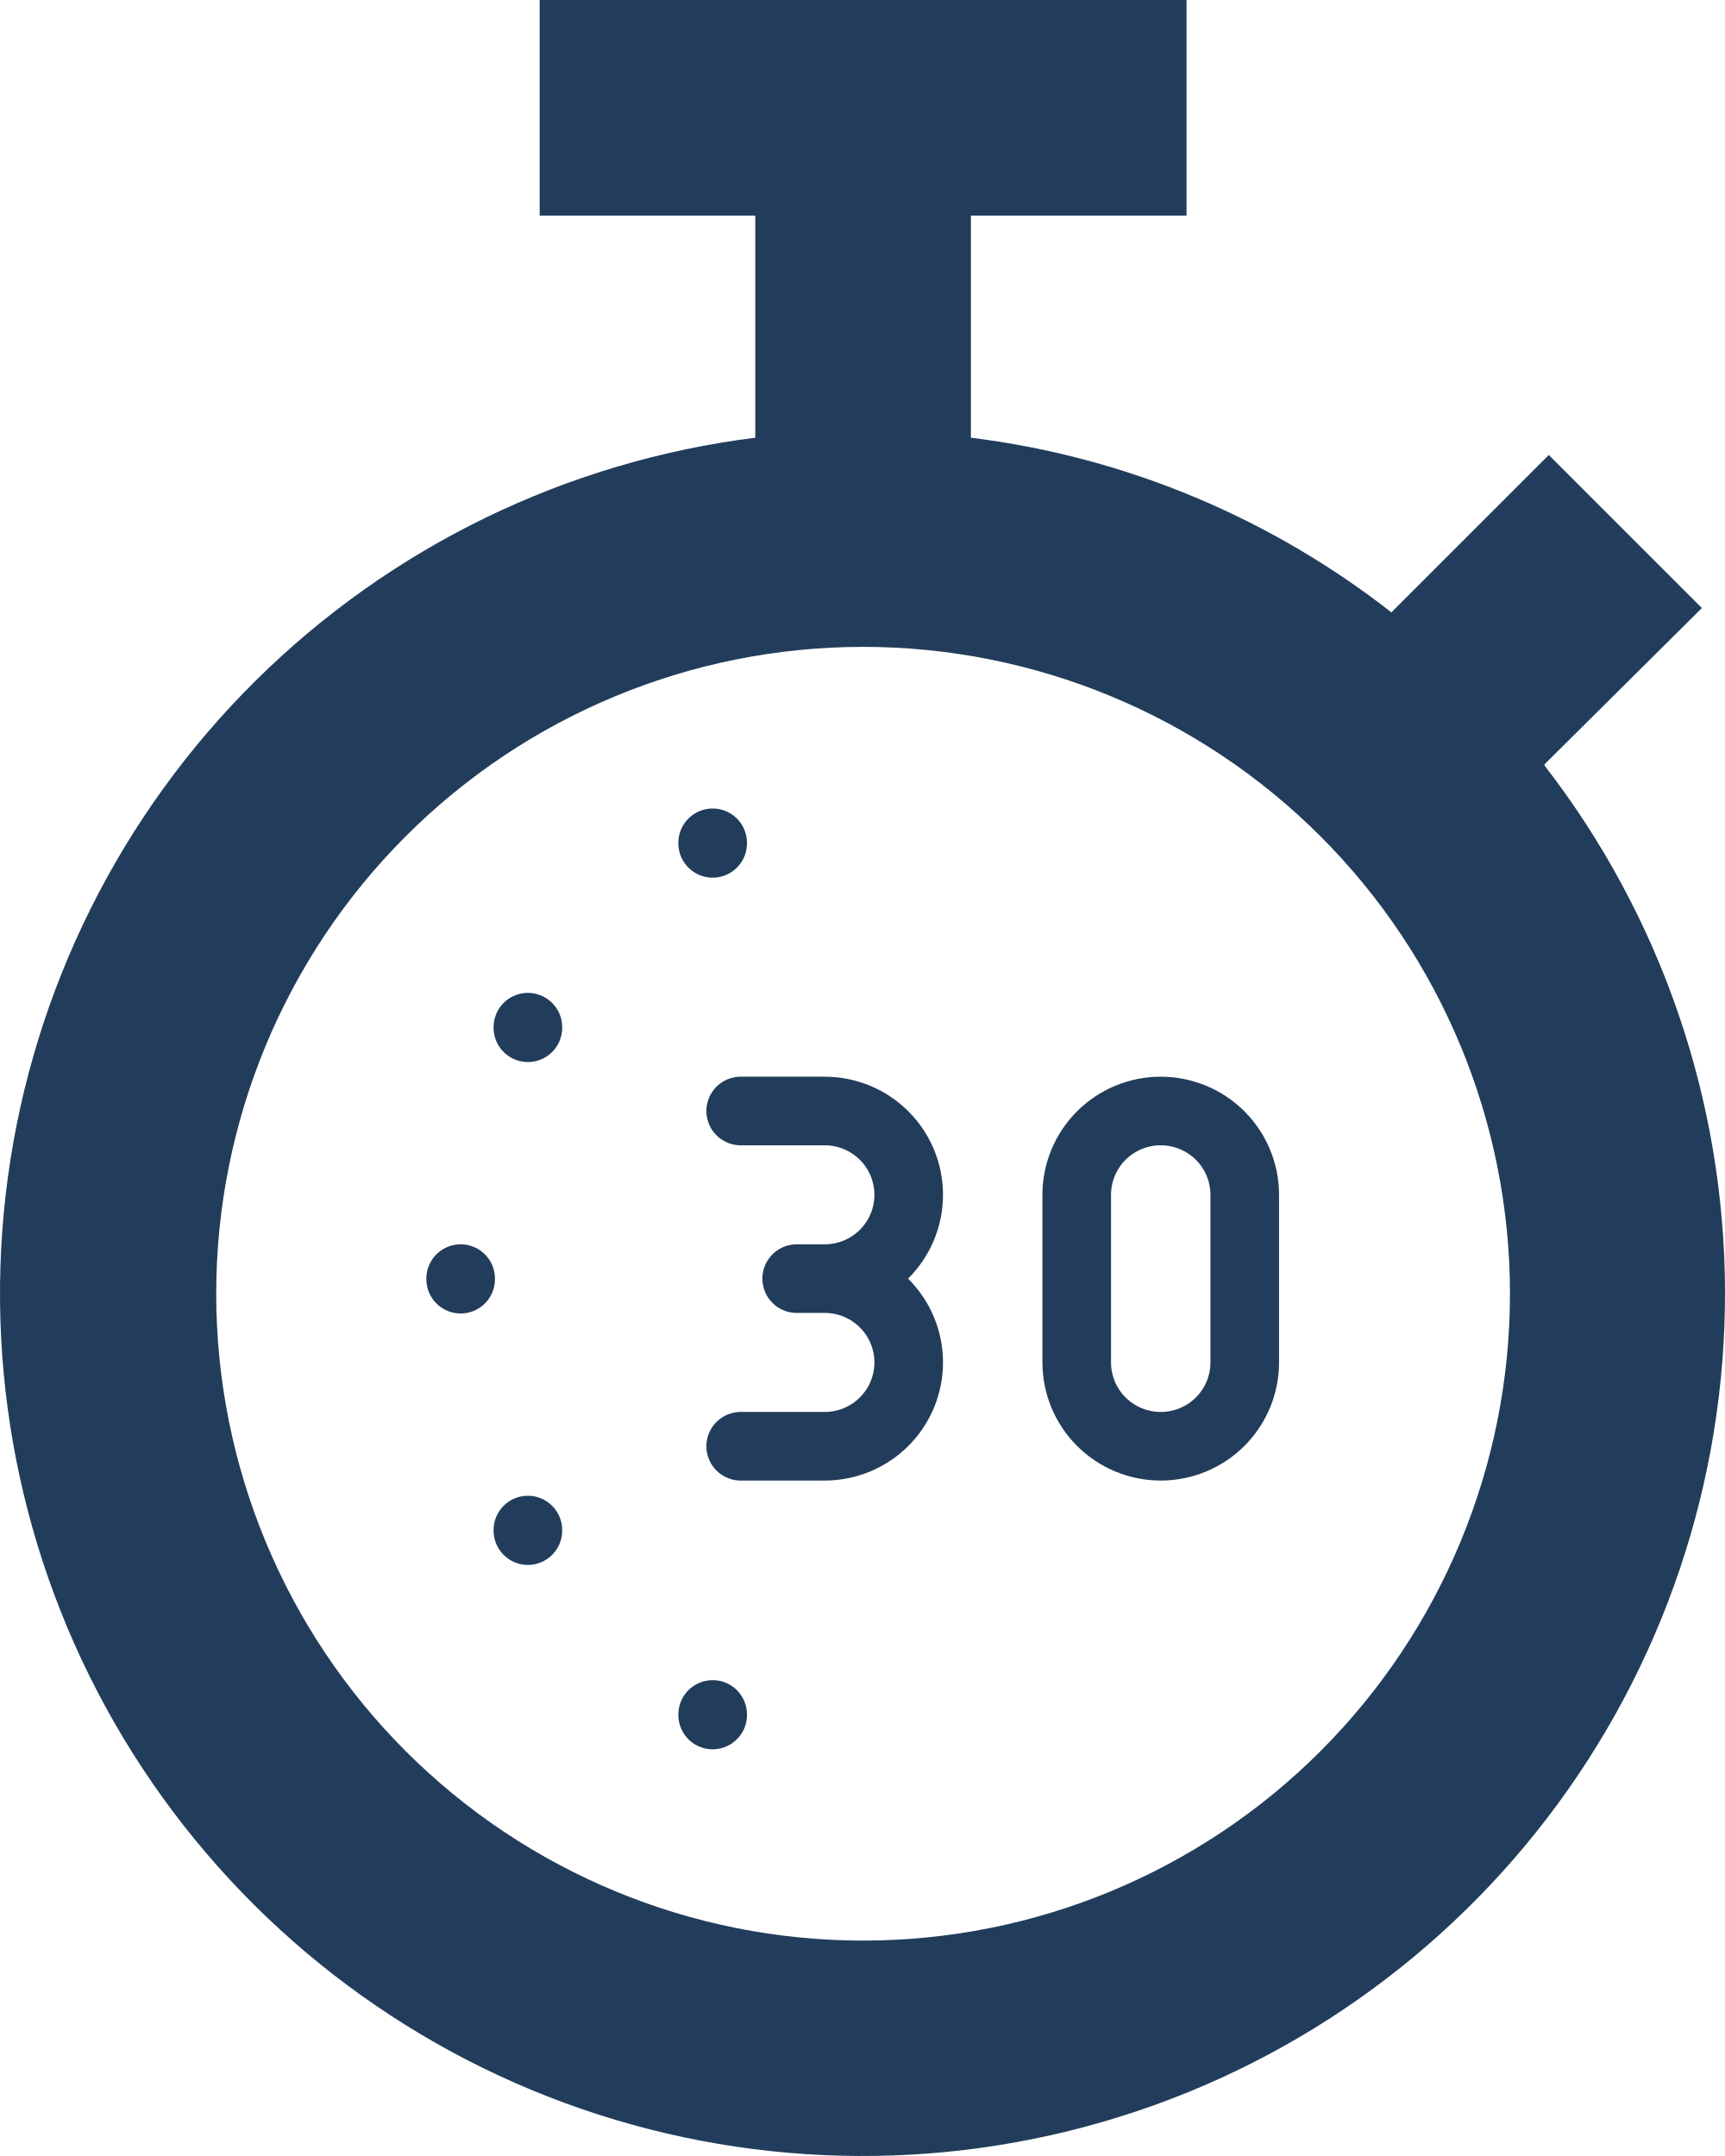
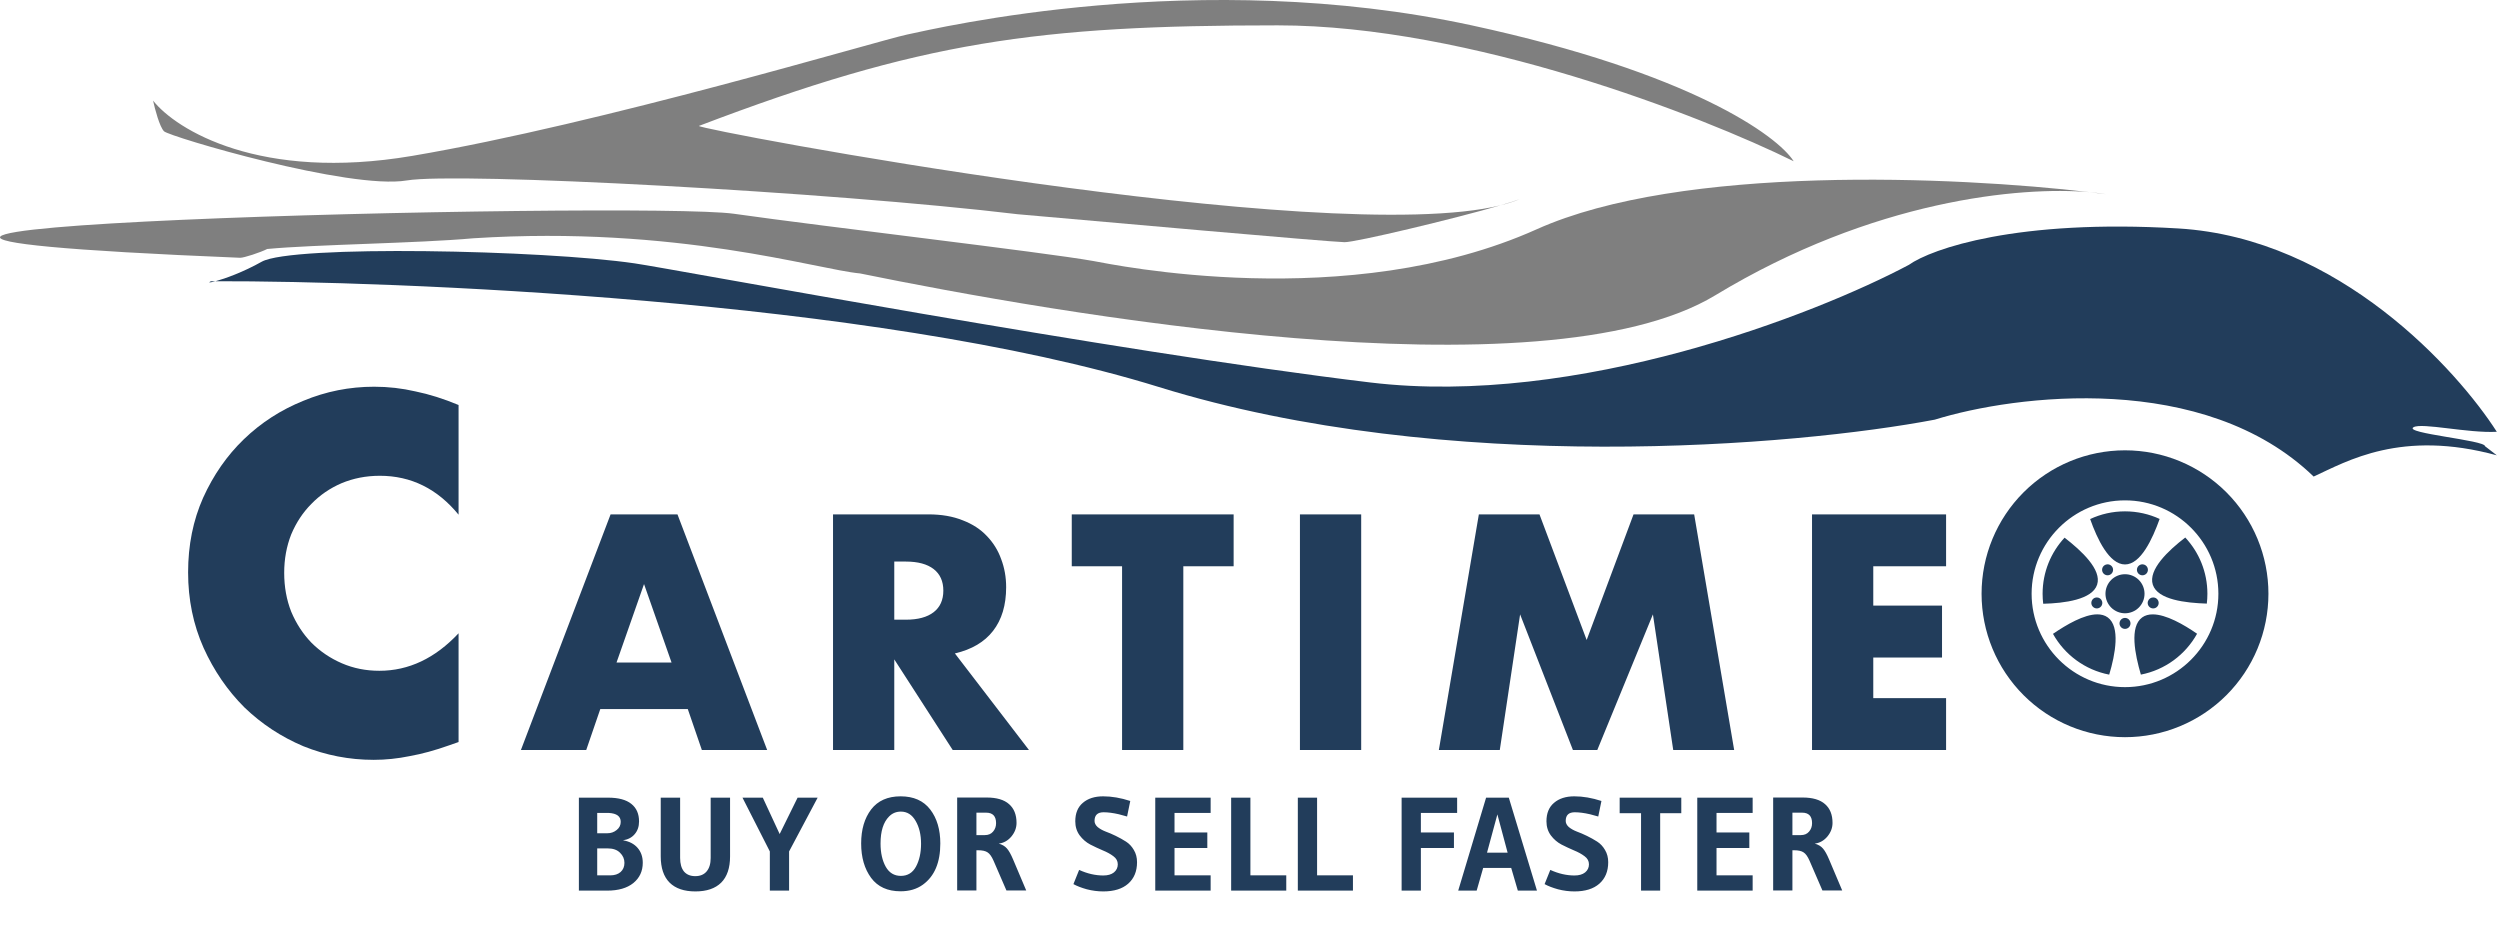
- <svg xmlns="http://www.w3.org/2000/svg" width="176" height="220" viewBox="0 0 176 220" fill="none">
-   <path d="M157.581 78.108C169.467 93.458 175.943 112.307 176 131.721C176.062 151.135 169.698 170.024 157.909 185.446C146.119 200.869 129.562 211.96 110.811 216.992C92.066 222.024 72.176 220.715 54.248 213.269C36.321 205.823 21.361 192.658 11.692 175.823C2.023 158.988 -1.807 139.429 0.794 120.19C3.4 100.951 12.29 83.114 26.083 69.454C39.875 55.794 57.797 47.078 77.061 44.665V22.002H99.061V44.665C115.121 46.645 129.861 53.025 141.961 62.486L158.021 46.425L173.642 62.046L157.581 77.998V78.108ZM88.061 198.02C105.565 198.02 122.353 191.066 134.729 178.687C147.106 166.309 154.061 149.519 154.061 132.014C154.061 114.508 147.106 97.718 134.729 85.339C122.353 72.961 105.565 66.007 88.061 66.007C70.557 66.007 53.769 72.961 41.392 85.339C29.016 97.718 22.061 114.508 22.061 132.014C22.061 149.519 29.016 166.309 41.392 178.687C53.769 191.066 70.557 198.02 88.061 198.02ZM55.061 0H121.061V22.002H55.061V0Z" fill="#223D5B" />
-   <path d="M75.571 113.367H84.14C86.413 113.367 88.597 114.268 90.204 115.872C91.812 117.476 92.714 119.651 92.714 121.92C92.714 124.187 91.812 126.363 90.204 127.967C88.597 129.571 86.413 130.471 84.14 130.471M84.14 130.471H81.286M84.14 130.471C86.413 130.471 88.597 131.373 90.204 132.977C91.812 134.58 92.714 136.756 92.714 139.024C92.714 141.292 91.812 143.467 90.204 145.071C88.597 146.675 86.413 147.576 84.14 147.576H75.571M47 130.471V130.529M72.712 86V86.057M72.712 174.943V175M53.859 156.128V156.185M53.859 104.815V104.872M109.857 121.92V139.024C109.857 141.292 110.76 143.467 112.367 145.071C113.975 146.675 116.153 147.576 118.426 147.576C120.699 147.576 122.882 146.675 124.49 145.071C126.097 143.467 127 141.292 127 139.024V121.92C127 119.651 126.097 117.476 124.49 115.872C122.882 114.268 120.699 113.367 118.426 113.367C116.153 113.367 113.975 114.268 112.367 115.872C110.76 117.476 109.857 119.651 109.857 121.92Z" stroke="#223D5B" stroke-width="7" stroke-linecap="round" stroke-linejoin="round" />
+ <svg xmlns="http://www.w3.org/2000/svg" width="320" height="120" viewBox="0 0 320 120" fill="none">
+   <path d="M272 57.641C267.131 57.641 262.461 59.575 259.018 63.018C255.575 66.461 253.641 71.131 253.641 76C253.641 80.869 255.575 85.539 259.018 88.982C262.461 92.425 267.131 94.359 272 94.359C274.411 94.359 276.798 93.885 279.026 92.962C281.253 92.039 283.277 90.687 284.982 88.982C286.687 87.277 288.039 85.253 288.962 83.026C289.884 80.798 290.359 78.411 290.359 76C290.359 73.589 289.884 71.202 288.962 68.974C288.039 66.747 286.687 64.723 284.982 63.018C283.277 61.313 281.253 59.961 279.026 59.038C276.798 58.115 274.411 57.641 272 57.641ZM272 64.047C278.593 64.047 283.953 69.407 283.953 76C283.953 82.593 278.593 87.953 272 87.953C265.407 87.953 260.047 82.593 260.047 76C260.047 69.407 265.407 64.047 272 64.047ZM272 65.453C270.405 65.453 268.894 65.806 267.54 66.438C268.442 69.006 269.986 72.25 272 72.25C274.017 72.25 275.51 68.996 276.434 66.425C275.086 65.802 273.585 65.453 272 65.453ZM279.715 68.803C277.55 70.455 274.938 72.927 275.561 74.844C276.185 76.763 279.741 77.177 282.472 77.261C282.521 76.848 282.547 76.427 282.547 76C282.547 73.216 281.472 70.687 279.715 68.803ZM264.267 68.822C262.521 70.703 261.453 73.225 261.453 76C261.453 76.434 261.48 76.861 261.53 77.281C264.252 77.216 267.81 76.75 268.432 74.835C269.055 72.918 266.426 70.495 264.267 68.822ZM269.751 72.232C269.609 72.236 269.472 72.282 269.358 72.366C269.207 72.475 269.106 72.64 269.076 72.824C269.047 73.009 269.092 73.197 269.202 73.348C269.312 73.499 269.477 73.6 269.661 73.629C269.845 73.658 270.033 73.613 270.184 73.503C270.259 73.449 270.322 73.381 270.37 73.302C270.419 73.223 270.451 73.136 270.465 73.044C270.48 72.953 270.476 72.86 270.455 72.77C270.433 72.68 270.394 72.596 270.34 72.521C270.272 72.429 270.184 72.354 270.081 72.304C269.979 72.253 269.865 72.228 269.751 72.232ZM274.249 72.232C274.233 72.231 274.216 72.231 274.199 72.232C274.094 72.237 273.99 72.265 273.897 72.315C273.803 72.365 273.723 72.435 273.66 72.521C273.606 72.596 273.567 72.68 273.545 72.77C273.524 72.86 273.52 72.953 273.535 73.044C273.549 73.136 273.581 73.223 273.63 73.302C273.678 73.381 273.741 73.449 273.816 73.503C273.967 73.613 274.155 73.658 274.339 73.629C274.523 73.6 274.688 73.499 274.798 73.348C274.908 73.197 274.953 73.009 274.924 72.825C274.894 72.64 274.793 72.475 274.642 72.366C274.528 72.282 274.391 72.236 274.249 72.232ZM272 73.5C271.337 73.5 270.701 73.763 270.232 74.232C269.763 74.701 269.5 75.337 269.5 76C269.5 76.663 269.763 77.299 270.232 77.768C270.701 78.237 271.337 78.5 272 78.5C272.663 78.5 273.299 78.237 273.768 77.768C274.237 77.299 274.5 76.663 274.5 76C274.5 75.337 274.237 74.701 273.768 74.232C273.299 73.763 272.663 73.5 272 73.5ZM268.383 76.472C268.313 76.473 268.243 76.484 268.176 76.506C268.088 76.534 268.007 76.58 267.936 76.64C267.866 76.7 267.808 76.773 267.767 76.856C267.725 76.938 267.699 77.028 267.692 77.12C267.685 77.212 267.696 77.304 267.724 77.392C267.782 77.569 267.908 77.716 268.074 77.801C268.24 77.886 268.433 77.901 268.61 77.843C268.698 77.815 268.779 77.769 268.85 77.709C268.92 77.65 268.978 77.576 269.02 77.494C269.061 77.412 269.087 77.322 269.094 77.23C269.101 77.138 269.09 77.045 269.062 76.957C269.015 76.815 268.924 76.69 268.802 76.603C268.68 76.516 268.533 76.469 268.383 76.472ZM275.637 76.472C275.484 76.466 275.332 76.509 275.206 76.597C275.08 76.685 274.986 76.811 274.938 76.957C274.91 77.045 274.899 77.138 274.906 77.23C274.913 77.322 274.939 77.412 274.98 77.494C275.022 77.576 275.08 77.649 275.15 77.709C275.221 77.769 275.302 77.815 275.39 77.843C275.567 77.901 275.76 77.886 275.926 77.801C276.092 77.716 276.218 77.569 276.276 77.392C276.304 77.304 276.315 77.212 276.308 77.12C276.301 77.028 276.275 76.938 276.233 76.856C276.192 76.773 276.134 76.7 276.064 76.64C275.993 76.58 275.912 76.534 275.824 76.506C275.764 76.486 275.701 76.475 275.637 76.472ZM268.439 78.637C266.752 78.645 264.514 79.952 262.781 81.132C264.267 83.801 266.879 85.754 269.979 86.353C270.76 83.745 271.418 80.211 269.788 79.027C269.409 78.751 268.949 78.635 268.439 78.637ZM275.549 78.639C275.035 78.639 274.573 78.757 274.194 79.033C272.562 80.219 273.267 83.729 274.031 86.351C277.132 85.749 279.743 83.792 281.226 81.119C279.507 79.93 277.247 78.639 275.549 78.639V78.639ZM272 79.092C271.814 79.092 271.635 79.166 271.503 79.298C271.371 79.43 271.297 79.609 271.297 79.795C271.297 79.982 271.371 80.161 271.503 80.293C271.635 80.424 271.814 80.498 272 80.498C272.186 80.498 272.365 80.424 272.497 80.293C272.629 80.161 272.703 79.982 272.703 79.795C272.703 79.609 272.629 79.43 272.497 79.298C272.365 79.166 272.186 79.092 272 79.092Z" fill="#223D5B" />
+   <path d="M58.697 65.88C55.977 62.56 52.617 60.9 48.617 60.9C46.857 60.9 45.217 61.22 43.697 61.86C42.217 62.5 40.937 63.38 39.857 64.5C38.777 65.58 37.917 66.88 37.277 68.4C36.677 69.92 36.377 71.56 36.377 73.32C36.377 75.12 36.677 76.78 37.277 78.3C37.917 79.82 38.777 81.14 39.857 82.26C40.977 83.38 42.277 84.26 43.757 84.9C45.237 85.54 46.837 85.86 48.557 85.86C52.317 85.86 55.697 84.26 58.697 81.06V94.98L57.497 95.4C55.697 96.04 54.017 96.5 52.457 96.78C50.897 97.1 49.357 97.26 47.837 97.26C44.717 97.26 41.717 96.68 38.837 95.52C35.997 94.32 33.477 92.66 31.277 90.54C29.117 88.38 27.377 85.84 26.057 82.92C24.737 79.96 24.077 76.74 24.077 73.26C24.077 69.78 24.717 66.6 25.997 63.72C27.317 60.8 29.057 58.3 31.217 56.22C33.417 54.1 35.957 52.46 38.837 51.3C41.717 50.1 44.737 49.5 47.897 49.5C49.697 49.5 51.457 49.7 53.177 50.1C54.937 50.46 56.777 51.04 58.697 51.84V65.88ZM85.957 84.8L82.436 74.76L78.916 84.8H85.957ZM88.037 90.76H76.837L75.037 96H66.677L78.156 65.84H86.716L98.197 96H89.837L88.037 90.76ZM114.467 79.32H115.947C117.493 79.32 118.68 79 119.507 78.36C120.333 77.72 120.747 76.8 120.747 75.6C120.747 74.4 120.333 73.48 119.507 72.84C118.68 72.2 117.493 71.88 115.947 71.88H114.467V79.32ZM131.707 96H121.947L114.467 84.4V96H106.627V65.84H118.827C120.507 65.84 121.973 66.093 123.227 66.6C124.48 67.08 125.507 67.747 126.307 68.6C127.133 69.453 127.747 70.44 128.147 71.56C128.573 72.68 128.787 73.88 128.787 75.16C128.787 77.453 128.227 79.32 127.107 80.76C126.013 82.173 124.387 83.133 122.227 83.64L131.707 96ZM151.465 72.48V96H143.625V72.48H137.185V65.84H157.905V72.48H151.465ZM174.232 65.84V96H166.392V65.84H174.232ZM184.173 96L189.293 65.84H197.053L203.093 81.92L209.093 65.84H216.853L221.973 96H214.173L211.573 78.64L204.453 96H201.333L194.573 78.64L191.973 96H184.173ZM249.099 72.48H239.779V77.52H248.579V84.16H239.779V89.36H249.099V96H231.939V65.84H249.099V72.48Z" fill="#223D5B" />
+   <path d="M74.097 114V102.1H77.837C79.163 102.1 80.154 102.366 80.812 102.899C81.469 103.42 81.798 104.168 81.798 105.143C81.798 105.8 81.611 106.344 81.237 106.775C80.874 107.206 80.375 107.466 79.741 107.557C80.545 107.693 81.169 108.016 81.611 108.526C82.053 109.036 82.274 109.671 82.274 110.43C82.274 111.507 81.871 112.374 81.067 113.031C80.262 113.677 79.146 114 77.718 114H74.097ZM76.443 112.045H78.126C78.67 112.045 79.106 111.903 79.435 111.62C79.763 111.325 79.928 110.934 79.928 110.447C79.928 109.948 79.741 109.518 79.367 109.155C79.004 108.781 78.471 108.594 77.769 108.594H76.443V112.045ZM77.922 104.055H76.443V106.656H77.752C78.194 106.656 78.585 106.52 78.925 106.248C79.276 105.976 79.452 105.625 79.452 105.194C79.452 104.491 78.942 104.112 77.922 104.055ZM92.309 112.98C91.55 113.728 90.451 114.102 89.011 114.102C87.572 114.102 86.472 113.728 85.713 112.98C84.954 112.221 84.574 111.099 84.574 109.614V102.1H87.056V109.818C87.056 110.566 87.221 111.144 87.549 111.552C87.889 111.949 88.371 112.147 88.994 112.147C89.618 112.147 90.099 111.949 90.439 111.552C90.79 111.144 90.966 110.566 90.966 109.818V102.1H93.448V109.614C93.448 111.099 93.069 112.221 92.309 112.98ZM104.659 102.1L101.004 108.985V114H98.539V108.985L95.037 102.1H97.638L99.797 106.758L102.092 102.1H104.659ZM115.277 114.085C113.611 114.085 112.353 113.513 111.503 112.368C110.653 111.212 110.228 109.744 110.228 107.965C110.228 106.186 110.653 104.735 111.503 103.613C112.364 102.491 113.622 101.93 115.277 101.93C116.943 101.93 118.207 102.491 119.068 103.613C119.929 104.735 120.36 106.186 120.36 107.965C120.36 110.402 119.618 112.158 118.133 113.235C117.351 113.802 116.399 114.085 115.277 114.085ZM115.311 103.885C114.71 103.885 114.206 104.095 113.798 104.514C113.073 105.239 112.71 106.39 112.71 107.965C112.71 109.155 112.931 110.147 113.373 110.94C113.815 111.722 114.461 112.113 115.311 112.113C116.172 112.113 116.818 111.716 117.249 110.923C117.68 110.118 117.895 109.144 117.895 107.999C117.895 106.843 117.663 105.868 117.198 105.075C116.745 104.282 116.116 103.885 115.311 103.885ZM125.186 108.832H124.982V113.983H122.517V102.083H126.291C127.571 102.083 128.529 102.366 129.164 102.933C129.798 103.488 130.116 104.287 130.116 105.33C130.116 105.965 129.895 106.548 129.453 107.081C129.011 107.602 128.472 107.903 127.838 107.982C128.291 108.107 128.642 108.316 128.892 108.611C129.141 108.894 129.402 109.359 129.674 110.005L131.357 113.983H128.824L127.175 110.175C126.937 109.631 126.682 109.274 126.41 109.104C126.149 108.923 125.741 108.832 125.186 108.832ZM126.223 104.021H124.982V106.894H126.053C126.506 106.894 126.857 106.747 127.107 106.452C127.367 106.157 127.498 105.795 127.498 105.364C127.498 104.469 127.073 104.021 126.223 104.021ZM144.674 102.525L144.266 104.514L143.212 104.225C142.464 104.055 141.812 103.97 141.257 103.97C140.486 103.97 140.101 104.338 140.101 105.075C140.101 105.358 140.231 105.619 140.492 105.857C140.764 106.084 141.104 106.276 141.512 106.435C141.92 106.582 142.356 106.769 142.821 106.996C143.285 107.223 143.722 107.466 144.13 107.727C144.538 107.988 144.872 108.345 145.133 108.798C145.405 109.251 145.541 109.773 145.541 110.362C145.541 111.529 145.161 112.447 144.402 113.116C143.654 113.773 142.594 114.102 141.223 114.102C140.52 114.102 139.817 114.011 139.115 113.83C138.423 113.637 137.851 113.416 137.398 113.167L138.129 111.348C139.171 111.824 140.203 112.062 141.223 112.062C141.801 112.062 142.254 111.932 142.583 111.671C142.911 111.399 143.076 111.053 143.076 110.634C143.076 110.215 142.889 109.869 142.515 109.597C142.141 109.314 141.687 109.064 141.155 108.849C140.622 108.622 140.089 108.373 139.557 108.101C139.024 107.818 138.571 107.427 138.197 106.928C137.823 106.418 137.636 105.817 137.636 105.126C137.636 104.095 137.959 103.307 138.605 102.763C139.251 102.208 140.118 101.93 141.206 101.93C142.305 101.93 143.461 102.128 144.674 102.525ZM154.962 114H147.873V102.1H154.962V104.055H150.338V106.554H154.537V108.543H150.338V112.045H154.962V114ZM164.642 114H157.587V102.1H160.052V112.045H164.642V114ZM173.177 114H166.122V102.1H168.587V112.045H173.177V114ZM186.513 102.1V104.055H181.872V106.554H186.105V108.543H181.872V114H179.407V102.1H186.513ZM196.731 114H194.283L193.433 111.093H189.846L189.013 114H186.65L190.22 102.1H193.127L196.731 114ZM192.974 109.138L191.665 104.242L190.339 109.138H192.974ZM204.984 102.525L204.576 104.514L203.522 104.225C202.774 104.055 202.123 103.97 201.567 103.97C200.797 103.97 200.411 104.338 200.411 105.075C200.411 105.358 200.542 105.619 200.802 105.857C201.074 106.084 201.414 106.276 201.822 106.435C202.23 106.582 202.667 106.769 203.131 106.996C203.596 107.223 204.032 107.466 204.44 107.727C204.848 107.988 205.183 108.345 205.443 108.798C205.715 109.251 205.851 109.773 205.851 110.362C205.851 111.529 205.472 112.447 204.712 113.116C203.964 113.773 202.905 114.102 201.533 114.102C200.831 114.102 200.128 114.011 199.425 113.83C198.734 113.637 198.162 113.416 197.708 113.167L198.439 111.348C199.482 111.824 200.513 112.062 201.533 112.062C202.111 112.062 202.565 111.932 202.893 111.671C203.222 111.399 203.386 111.053 203.386 110.634C203.386 110.215 203.199 109.869 202.825 109.597C202.451 109.314 201.998 109.064 201.465 108.849C200.933 108.622 200.4 108.373 199.867 108.101C199.335 107.818 198.881 107.427 198.507 106.928C198.133 106.418 197.946 105.817 197.946 105.126C197.946 104.095 198.269 103.307 198.915 102.763C199.561 102.208 200.428 101.93 201.516 101.93C202.616 101.93 203.772 102.128 204.984 102.525ZM210.054 114V104.089H207.317V102.1H215.205V104.089H212.502V114H210.054ZM224.339 114H217.25V102.1H224.339V104.055H219.715V106.554H223.914V108.543H219.715V112.045H224.339V114ZM229.633 108.832H229.429V113.983H226.964V102.083H230.738C232.019 102.083 232.976 102.366 233.611 102.933C234.246 103.488 234.563 104.287 234.563 105.33C234.563 105.965 234.342 106.548 233.9 107.081C233.458 107.602 232.92 107.903 232.285 107.982C232.738 108.107 233.09 108.316 233.339 108.611C233.588 108.894 233.849 109.359 234.121 110.005L235.804 113.983H233.271L231.622 110.175C231.384 109.631 231.129 109.274 230.857 109.104C230.596 108.923 230.188 108.832 229.633 108.832ZM230.67 104.021H229.429V106.894H230.5C230.953 106.894 231.305 106.747 231.554 106.452C231.815 106.157 231.945 105.795 231.945 105.364C231.945 104.469 231.52 104.021 230.67 104.021Z" fill="#223D5B" />
+   <path d="M27 36C27.19 35.999 27.384 35.998 27.582 35.998C28.765 35.677 31.116 34.842 33.499 33.5C37.363 31.325 69.592 32 81.231 33.71C86.509 34.486 142.305 44.976 175.408 48.958C201.89 52.143 232.391 40.249 244.331 33.904C247.248 31.832 258.236 28 278.842 29.243C299.448 30.486 314.595 47.468 319.592 55.27C315.869 55.464 309.971 54.067 308.927 54.687C307.619 55.464 318.083 56.339 318.083 57.115L319.592 58.281C307.357 54.94 300.441 59.025 296.148 61C282.142 47.481 257.981 50.511 247.651 53.716C229.909 57.083 185.208 60.961 148.342 49.54C111.803 38.221 49.614 35.943 27.582 35.998C26.847 36.197 26.563 36.198 27 36Z" fill="#223D5B" />
+   <path d="M267.467 24.598C268.258 24.667 268.966 24.756 269.586 24.86C268.915 24.772 268.207 24.684 267.467 24.598C258.699 23.832 239.791 25.548 219.562 37.795C197.507 51.147 134.586 40 110.086 35C104.586 34.5 86.651 28.831 60.586 30.5C53.417 31.149 40.294 31.291 34.201 31.871C33.361 32.304 31.195 33.015 30.735 32.996C-61.529 29.216 82.221 25.694 93.95 27.363C105.679 29.032 133.549 32.266 139.964 33.413C142.344 33.839 172.545 40.194 196.705 29.345C215.234 21.025 250.292 22.586 267.467 24.598Z" fill="#7F7F7F" />
+   <path d="M19.592 12.877C22.541 16.611 33.304 23.255 52.766 19.953C77.093 15.825 112.378 5.211 116.097 4.425C119.974 3.605 153.393 -4.322 188.376 3.245C216.363 9.299 227.514 17.365 229.592 20.641C217.83 14.842 188.155 3.245 163.546 3.245C132.785 3.245 117.806 5.309 89.458 16.12C89.458 16.592 169.702 31.816 192.083 26.274C193.133 25.968 193.972 25.702 194.5 25.5C193.795 25.793 192.986 26.051 192.083 26.274C186.144 28.008 173.455 31.034 172.092 31C169.925 30.946 140.324 28.306 130.272 27.422C106.212 24.539 58.592 22 52.062 23.098C44.743 24.328 21.703 17.496 20.999 16.808C20.436 16.258 19.826 13.958 19.592 12.877Z" fill="#7F7F7F" />
</svg>
